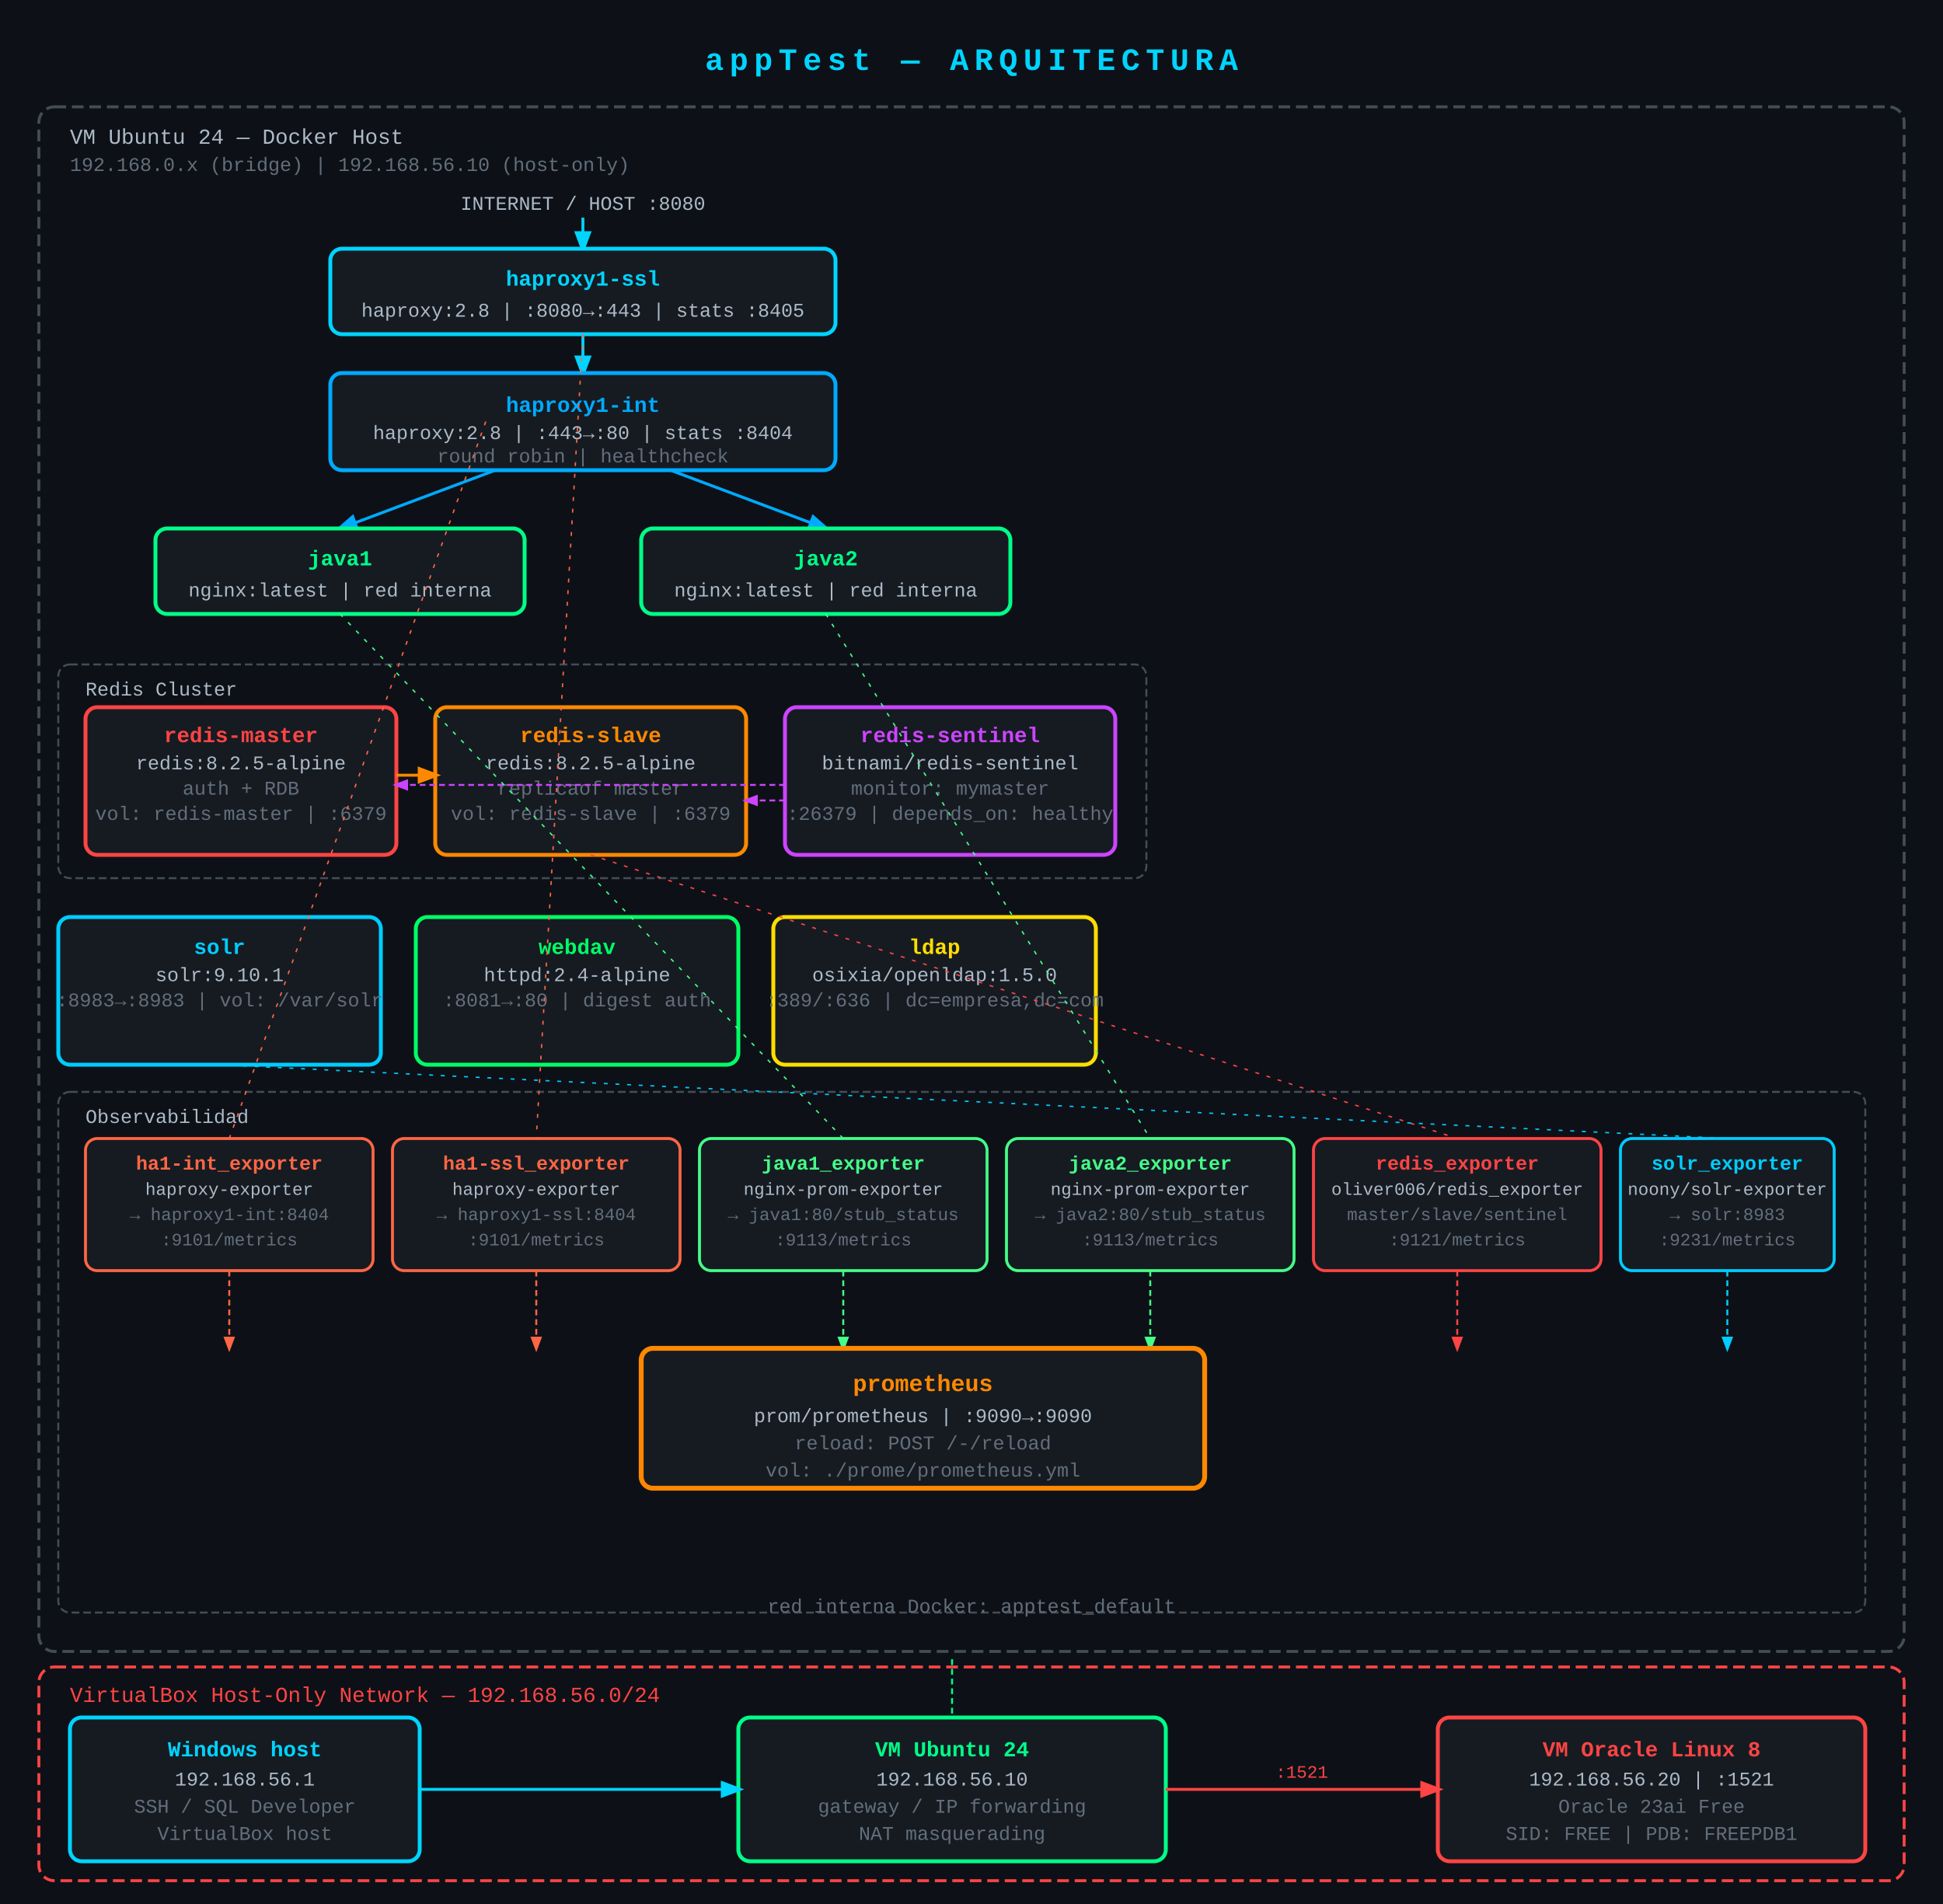
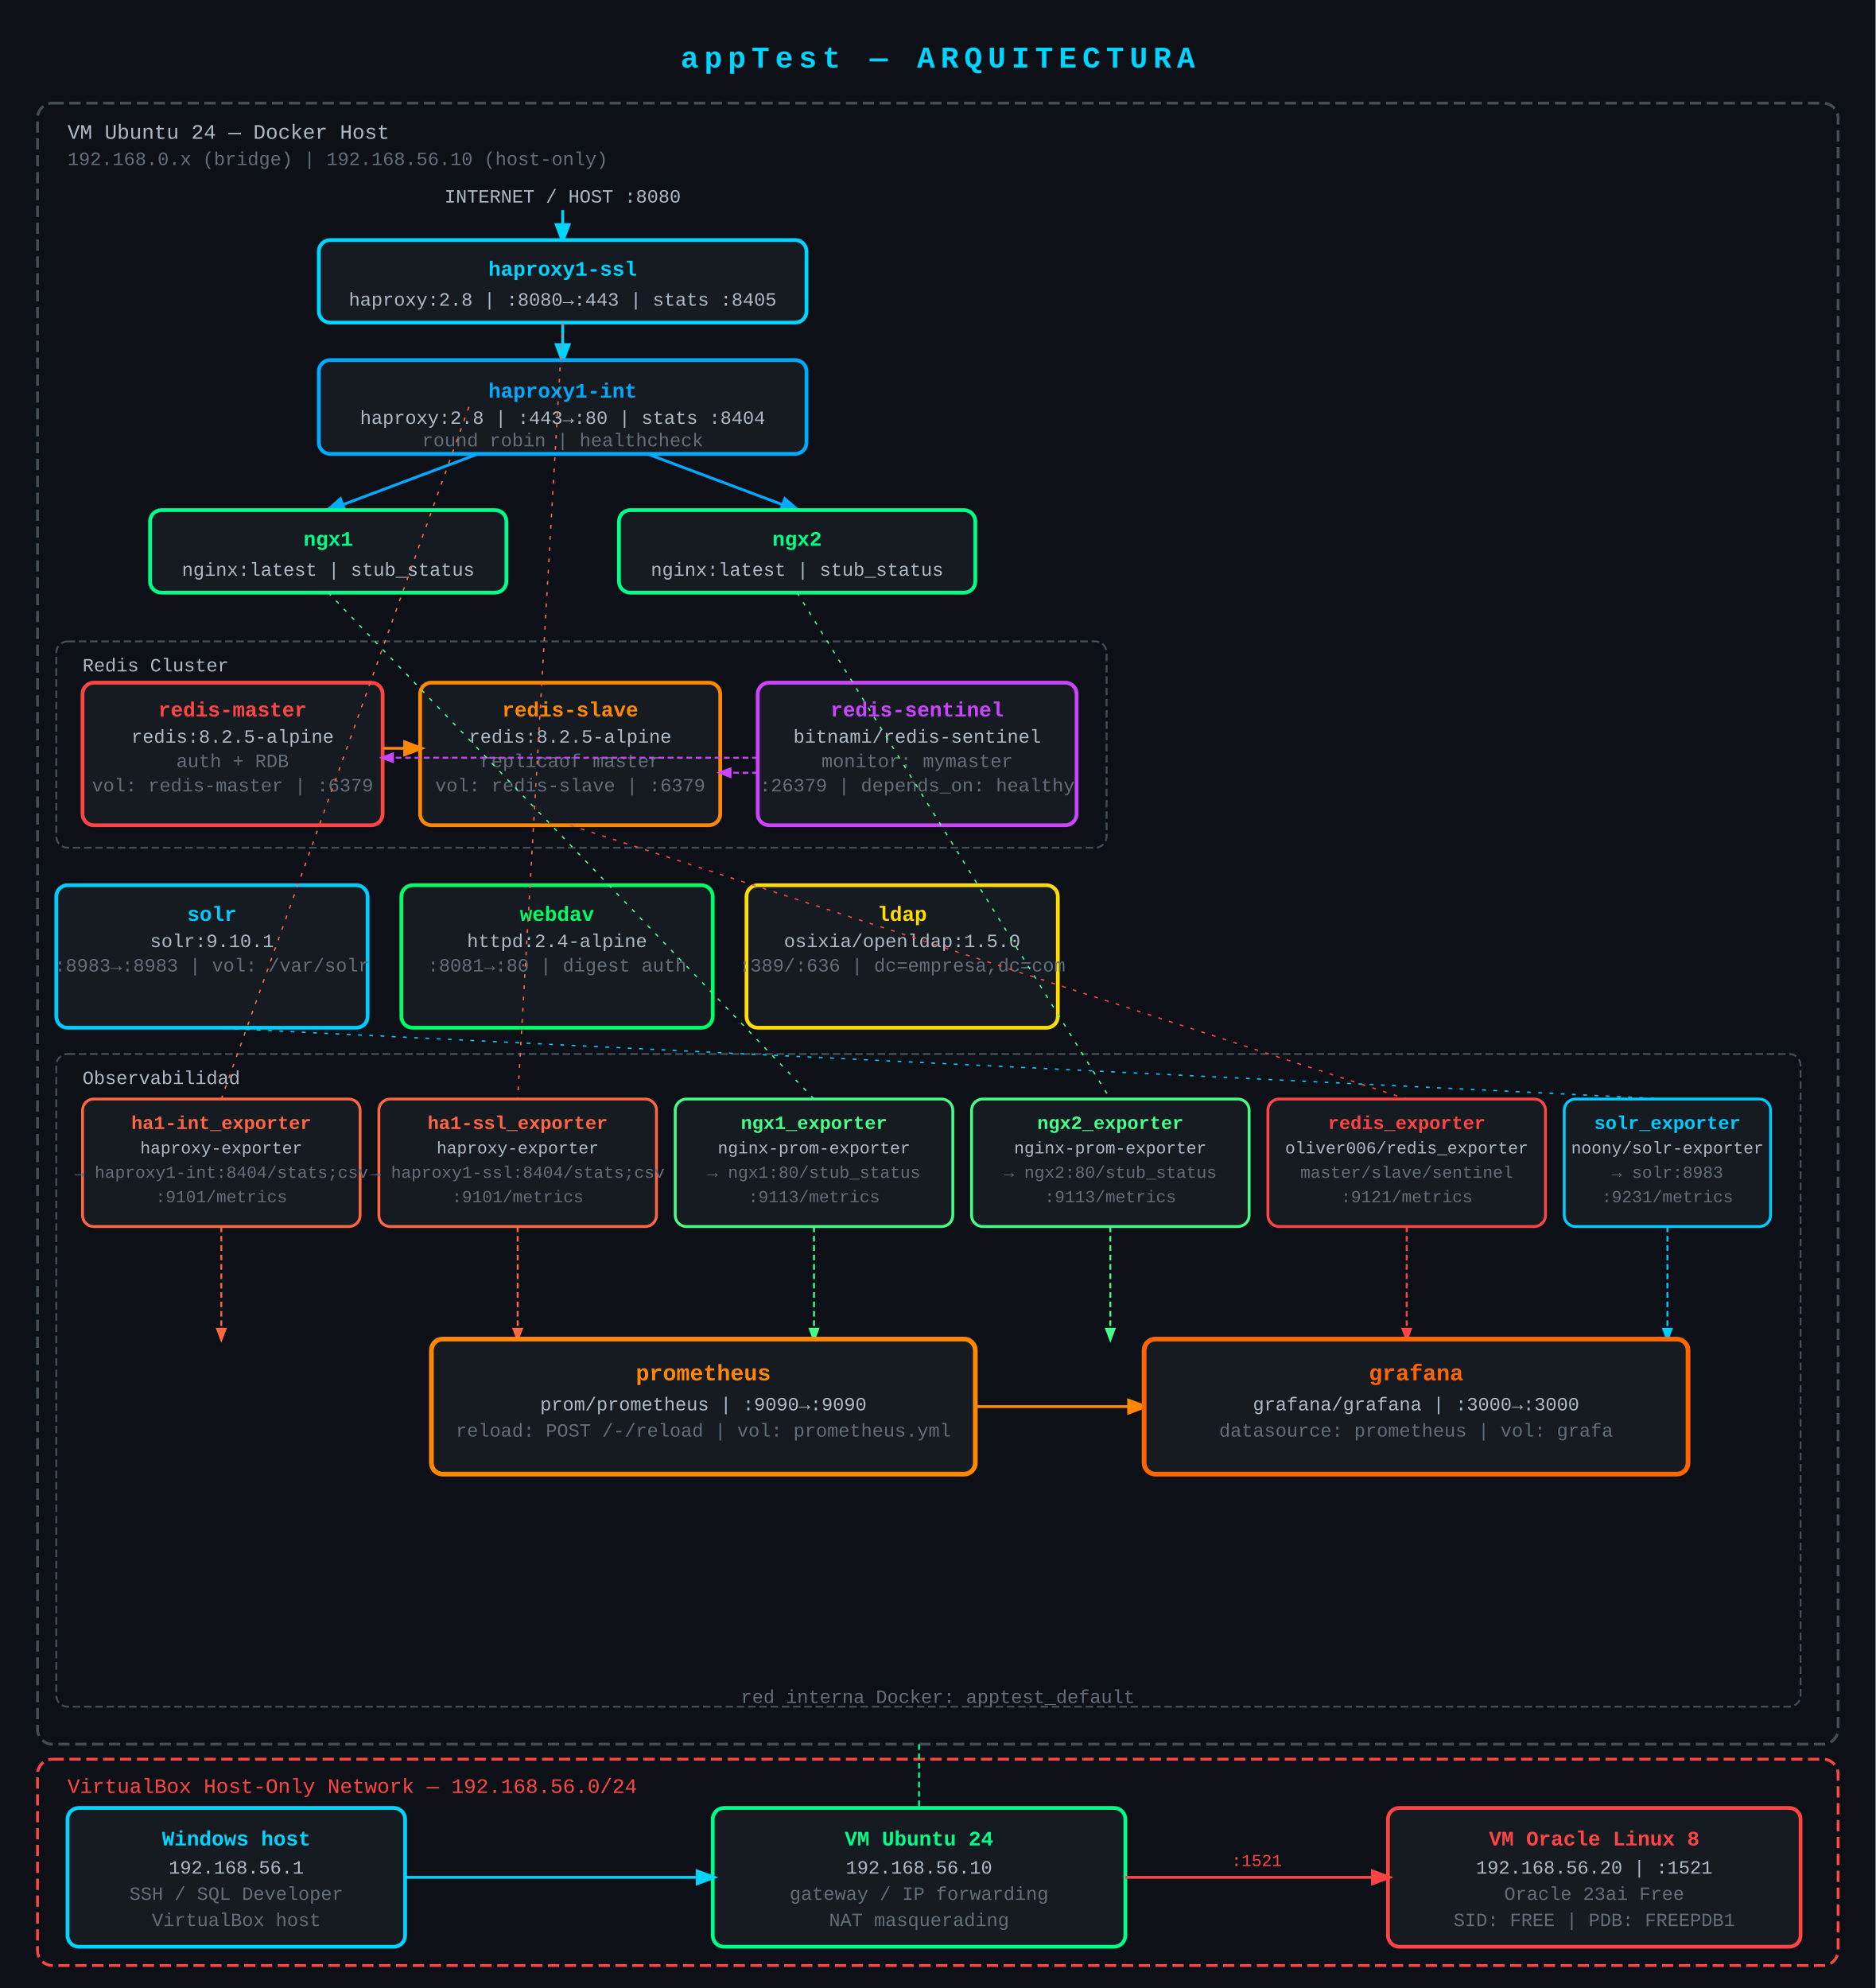
- <svg xmlns="http://www.w3.org/2000/svg" viewBox="0 0 1000 980" font-family="'Courier New', monospace">
-   <rect width="1000" height="980" fill="#0d1117" />
+ <svg xmlns="http://www.w3.org/2000/svg" viewBox="0 0 1000 1060" font-family="'Courier New', monospace">
+   <rect width="1000" height="1060" fill="#0d1117" />
  <text x="500" y="36" text-anchor="middle" font-size="16" font-weight="bold" fill="#00d4ff" letter-spacing="3">appTest — ARQUITECTURA</text>
-   <rect x="20" y="55" width="960" height="795" rx="8" fill="none" stroke="#444d56" stroke-width="1.5" stroke-dasharray="6,3" />
+   <rect x="20" y="55" width="960" height="875" rx="8" fill="none" stroke="#444d56" stroke-width="1.5" stroke-dasharray="6,3" />
  <text x="36" y="74" font-size="11" fill="#adbac7">VM Ubuntu 24 — Docker Host</text>
  <text x="36" y="88" font-size="10" fill="#636e7b">192.168.0.x (bridge)  |  192.168.56.10 (host-only)</text>
  <text x="300" y="108" text-anchor="middle" font-size="10" fill="#adbac7">INTERNET / HOST :8080</text>
  <line x1="300" y1="112" x2="300" y2="128" stroke="#00d4ff" stroke-width="1.5" marker-end="url(#arr-cyan)" />
  <rect x="170" y="128" width="260" height="44" rx="6" fill="#161b22" stroke="#00d4ff" stroke-width="2" />
  <text x="300" y="147" text-anchor="middle" font-size="11" font-weight="bold" fill="#00d4ff">haproxy1-ssl</text>
  <text x="300" y="163" text-anchor="middle" font-size="10" fill="#adbac7">haproxy:2.8  |  :8080→:443  |  stats :8405</text>
  <line x1="300" y1="172" x2="300" y2="192" stroke="#00d4ff" stroke-width="1.5" marker-end="url(#arr-cyan)" />
  <rect x="170" y="192" width="260" height="50" rx="6" fill="#161b22" stroke="#00aaff" stroke-width="2" />
  <text x="300" y="212" text-anchor="middle" font-size="11" font-weight="bold" fill="#00aaff">haproxy1-int</text>
  <text x="300" y="226" text-anchor="middle" font-size="10" fill="#adbac7">haproxy:2.8  |  :443→:80  |  stats :8404</text>
  <text x="300" y="238" text-anchor="middle" font-size="10" fill="#636e7b">round robin  |  healthcheck</text>
  <line x1="255" y1="242" x2="175" y2="272" stroke="#00aaff" stroke-width="1.5" marker-end="url(#arr-blue)" />
  <line x1="345" y1="242" x2="425" y2="272" stroke="#00aaff" stroke-width="1.5" marker-end="url(#arr-blue)" />
  <rect x="80" y="272" width="190" height="44" rx="6" fill="#161b22" stroke="#00ff88" stroke-width="2" />
-   <text x="175" y="291" text-anchor="middle" font-size="11" font-weight="bold" fill="#00ff88">java1</text>
-   <text x="175" y="307" text-anchor="middle" font-size="10" fill="#adbac7">nginx:latest  |  red interna</text>
+   <text x="175" y="291" text-anchor="middle" font-size="11" font-weight="bold" fill="#00ff88">ngx1</text>
+   <text x="175" y="307" text-anchor="middle" font-size="10" fill="#adbac7">nginx:latest  |  stub_status</text>
  <rect x="330" y="272" width="190" height="44" rx="6" fill="#161b22" stroke="#00ff88" stroke-width="2" />
-   <text x="425" y="291" text-anchor="middle" font-size="11" font-weight="bold" fill="#00ff88">java2</text>
-   <text x="425" y="307" text-anchor="middle" font-size="10" fill="#adbac7">nginx:latest  |  red interna</text>
+   <text x="425" y="291" text-anchor="middle" font-size="11" font-weight="bold" fill="#00ff88">ngx2</text>
+   <text x="425" y="307" text-anchor="middle" font-size="10" fill="#adbac7">nginx:latest  |  stub_status</text>
  <rect x="30" y="342" width="560" height="110" rx="6" fill="none" stroke="#444d56" stroke-width="1" stroke-dasharray="4,2" />
  <text x="44" y="358" font-size="10" fill="#adbac7">Redis Cluster</text>
  <rect x="44" y="364" width="160" height="76" rx="6" fill="#161b22" stroke="#ff4444" stroke-width="2" />
  <text x="124" y="382" text-anchor="middle" font-size="11" font-weight="bold" fill="#ff4444">redis-master</text>
  <text x="124" y="396" text-anchor="middle" font-size="10" fill="#adbac7">redis:8.2.5-alpine</text>
  <text x="124" y="409" text-anchor="middle" font-size="10" fill="#636e7b">auth + RDB</text>
  <text x="124" y="422" text-anchor="middle" font-size="10" fill="#636e7b">vol: redis-master  |  :6379</text>
  <rect x="224" y="364" width="160" height="76" rx="6" fill="#161b22" stroke="#ff8800" stroke-width="2" />
  <text x="304" y="382" text-anchor="middle" font-size="11" font-weight="bold" fill="#ff8800">redis-slave</text>
  <text x="304" y="396" text-anchor="middle" font-size="10" fill="#adbac7">redis:8.2.5-alpine</text>
  <text x="304" y="409" text-anchor="middle" font-size="10" fill="#636e7b">replicaof master</text>
  <text x="304" y="422" text-anchor="middle" font-size="10" fill="#636e7b">vol: redis-slave  |  :6379</text>
  <rect x="404" y="364" width="170" height="76" rx="6" fill="#161b22" stroke="#cc44ff" stroke-width="2" />
  <text x="489" y="382" text-anchor="middle" font-size="11" font-weight="bold" fill="#cc44ff">redis-sentinel</text>
  <text x="489" y="396" text-anchor="middle" font-size="10" fill="#adbac7">bitnami/redis-sentinel</text>
  <text x="489" y="409" text-anchor="middle" font-size="10" fill="#636e7b">monitor: mymaster</text>
  <text x="489" y="422" text-anchor="middle" font-size="10" fill="#636e7b">:26379  |  depends_on: healthy</text>
  <line x1="404" y1="404" x2="204" y2="404" stroke="#cc44ff" stroke-width="1" stroke-dasharray="3,2" marker-end="url(#arr-purple)" />
  <line x1="404" y1="412" x2="384" y2="412" stroke="#cc44ff" stroke-width="1" stroke-dasharray="3,2" marker-end="url(#arr-purple)" />
  <line x1="204" y1="399" x2="224" y2="399" stroke="#ff8800" stroke-width="1.5" marker-end="url(#arr-orange)" />
  <rect x="30" y="472" width="166" height="76" rx="6" fill="#161b22" stroke="#00ccff" stroke-width="2" />
  <text x="113" y="491" text-anchor="middle" font-size="11" font-weight="bold" fill="#00ccff">solr</text>
  <text x="113" y="505" text-anchor="middle" font-size="10" fill="#adbac7">solr:9.10.1</text>
  <text x="113" y="518" text-anchor="middle" font-size="10" fill="#636e7b">:8983→:8983  |  vol: /var/solr</text>
  <rect x="214" y="472" width="166" height="76" rx="6" fill="#161b22" stroke="#00ff66" stroke-width="2" />
  <text x="297" y="491" text-anchor="middle" font-size="11" font-weight="bold" fill="#00ff66">webdav</text>
  <text x="297" y="505" text-anchor="middle" font-size="10" fill="#adbac7">httpd:2.4-alpine</text>
  <text x="297" y="518" text-anchor="middle" font-size="10" fill="#636e7b">:8081→:80  |  digest auth</text>
  <rect x="398" y="472" width="166" height="76" rx="6" fill="#161b22" stroke="#ffdd00" stroke-width="2" />
  <text x="481" y="491" text-anchor="middle" font-size="11" font-weight="bold" fill="#ffdd00">ldap</text>
  <text x="481" y="505" text-anchor="middle" font-size="10" fill="#adbac7">osixia/openldap:1.5.0</text>
  <text x="481" y="518" text-anchor="middle" font-size="10" fill="#636e7b">:389/:636  |  dc=empresa,dc=com</text>
-   <rect x="30" y="562" width="930" height="268" rx="6" fill="none" stroke="#444d56" stroke-width="1" stroke-dasharray="4,2" />
+   <rect x="30" y="562" width="930" height="348" rx="6" fill="none" stroke="#444d56" stroke-width="1" stroke-dasharray="4,2" />
  <text x="44" y="578" font-size="10" fill="#adbac7">Observabilidad</text>
  <rect x="44" y="586" width="148" height="68" rx="6" fill="#161b22" stroke="#ff6644" stroke-width="1.5" />
  <text x="118" y="602" text-anchor="middle" font-size="10" font-weight="bold" fill="#ff6644">ha1-int_exporter</text>
  <text x="118" y="615" text-anchor="middle" font-size="9" fill="#adbac7">haproxy-exporter</text>
-   <text x="118" y="628" text-anchor="middle" font-size="9" fill="#636e7b">→ haproxy1-int:8404</text>
+   <text x="118" y="628" text-anchor="middle" font-size="9" fill="#636e7b">→ haproxy1-int:8404/stats;csv</text>
  <text x="118" y="641" text-anchor="middle" font-size="9" fill="#636e7b">:9101/metrics</text>
  <rect x="202" y="586" width="148" height="68" rx="6" fill="#161b22" stroke="#ff6644" stroke-width="1.5" />
  <text x="276" y="602" text-anchor="middle" font-size="10" font-weight="bold" fill="#ff6644">ha1-ssl_exporter</text>
  <text x="276" y="615" text-anchor="middle" font-size="9" fill="#adbac7">haproxy-exporter</text>
-   <text x="276" y="628" text-anchor="middle" font-size="9" fill="#636e7b">→ haproxy1-ssl:8404</text>
+   <text x="276" y="628" text-anchor="middle" font-size="9" fill="#636e7b">→ haproxy1-ssl:8404/stats;csv</text>
  <text x="276" y="641" text-anchor="middle" font-size="9" fill="#636e7b">:9101/metrics</text>
  <rect x="360" y="586" width="148" height="68" rx="6" fill="#161b22" stroke="#44ff88" stroke-width="1.5" />
-   <text x="434" y="602" text-anchor="middle" font-size="10" font-weight="bold" fill="#44ff88">java1_exporter</text>
+   <text x="434" y="602" text-anchor="middle" font-size="10" font-weight="bold" fill="#44ff88">ngx1_exporter</text>
  <text x="434" y="615" text-anchor="middle" font-size="9" fill="#adbac7">nginx-prom-exporter</text>
-   <text x="434" y="628" text-anchor="middle" font-size="9" fill="#636e7b">→ java1:80/stub_status</text>
+   <text x="434" y="628" text-anchor="middle" font-size="9" fill="#636e7b">→ ngx1:80/stub_status</text>
  <text x="434" y="641" text-anchor="middle" font-size="9" fill="#636e7b">:9113/metrics</text>
  <rect x="518" y="586" width="148" height="68" rx="6" fill="#161b22" stroke="#44ff88" stroke-width="1.5" />
-   <text x="592" y="602" text-anchor="middle" font-size="10" font-weight="bold" fill="#44ff88">java2_exporter</text>
+   <text x="592" y="602" text-anchor="middle" font-size="10" font-weight="bold" fill="#44ff88">ngx2_exporter</text>
  <text x="592" y="615" text-anchor="middle" font-size="9" fill="#adbac7">nginx-prom-exporter</text>
-   <text x="592" y="628" text-anchor="middle" font-size="9" fill="#636e7b">→ java2:80/stub_status</text>
+   <text x="592" y="628" text-anchor="middle" font-size="9" fill="#636e7b">→ ngx2:80/stub_status</text>
  <text x="592" y="641" text-anchor="middle" font-size="9" fill="#636e7b">:9113/metrics</text>
  <rect x="676" y="586" width="148" height="68" rx="6" fill="#161b22" stroke="#ff4444" stroke-width="1.5" />
  <text x="750" y="602" text-anchor="middle" font-size="10" font-weight="bold" fill="#ff4444">redis_exporter</text>
  <text x="750" y="615" text-anchor="middle" font-size="9" fill="#adbac7">oliver006/redis_exporter</text>
  <text x="750" y="628" text-anchor="middle" font-size="9" fill="#636e7b">master/slave/sentinel</text>
  <text x="750" y="641" text-anchor="middle" font-size="9" fill="#636e7b">:9121/metrics</text>
  <rect x="834" y="586" width="110" height="68" rx="6" fill="#161b22" stroke="#00ccff" stroke-width="1.5" />
  <text x="889" y="602" text-anchor="middle" font-size="10" font-weight="bold" fill="#00ccff">solr_exporter</text>
  <text x="889" y="615" text-anchor="middle" font-size="9" fill="#adbac7">noony/solr-exporter</text>
  <text x="889" y="628" text-anchor="middle" font-size="9" fill="#636e7b">→ solr:8983</text>
  <text x="889" y="641" text-anchor="middle" font-size="9" fill="#636e7b">:9231/metrics</text>
-   <line x1="118" y1="654" x2="118" y2="694" stroke="#ff6644" stroke-width="1" stroke-dasharray="3,2" marker-end="url(#arr-red)" />
-   <line x1="276" y1="654" x2="276" y2="694" stroke="#ff6644" stroke-width="1" stroke-dasharray="3,2" marker-end="url(#arr-red)" />
-   <line x1="434" y1="654" x2="434" y2="694" stroke="#44ff88" stroke-width="1" stroke-dasharray="3,2" marker-end="url(#arr-green)" />
-   <line x1="592" y1="654" x2="592" y2="694" stroke="#44ff88" stroke-width="1" stroke-dasharray="3,2" marker-end="url(#arr-green)" />
-   <line x1="750" y1="654" x2="750" y2="694" stroke="#ff4444" stroke-width="1" stroke-dasharray="3,2" marker-end="url(#arr-red2)" />
-   <line x1="889" y1="654" x2="889" y2="694" stroke="#00ccff" stroke-width="1" stroke-dasharray="3,2" marker-end="url(#arr-cyan2)" />
-   <rect x="330" y="694" width="290" height="72" rx="6" fill="#161b22" stroke="#ff8800" stroke-width="2.5" />
-   <text x="475" y="716" text-anchor="middle" font-size="12" font-weight="bold" fill="#ff8800">prometheus</text>
-   <text x="475" y="732" text-anchor="middle" font-size="10" fill="#adbac7">prom/prometheus  |  :9090→:9090</text>
-   <text x="475" y="746" text-anchor="middle" font-size="10" fill="#636e7b">reload: POST /-/reload</text>
-   <text x="475" y="760" text-anchor="middle" font-size="10" fill="#636e7b">vol: ./prome/prometheus.yml</text>
+   <line x1="118" y1="654" x2="118" y2="714" stroke="#ff6644" stroke-width="1" stroke-dasharray="3,2" marker-end="url(#arr-red)" />
+   <line x1="276" y1="654" x2="276" y2="714" stroke="#ff6644" stroke-width="1" stroke-dasharray="3,2" marker-end="url(#arr-red)" />
+   <line x1="434" y1="654" x2="434" y2="714" stroke="#44ff88" stroke-width="1" stroke-dasharray="3,2" marker-end="url(#arr-green)" />
+   <line x1="592" y1="654" x2="592" y2="714" stroke="#44ff88" stroke-width="1" stroke-dasharray="3,2" marker-end="url(#arr-green)" />
+   <line x1="750" y1="654" x2="750" y2="714" stroke="#ff4444" stroke-width="1" stroke-dasharray="3,2" marker-end="url(#arr-red2)" />
+   <line x1="889" y1="654" x2="889" y2="714" stroke="#00ccff" stroke-width="1" stroke-dasharray="3,2" marker-end="url(#arr-cyan2)" />
+   <rect x="230" y="714" width="290" height="72" rx="6" fill="#161b22" stroke="#ff8800" stroke-width="2.5" />
+   <text x="375" y="736" text-anchor="middle" font-size="12" font-weight="bold" fill="#ff8800">prometheus</text>
+   <text x="375" y="752" text-anchor="middle" font-size="10" fill="#adbac7">prom/prometheus  |  :9090→:9090</text>
+   <text x="375" y="766" text-anchor="middle" font-size="10" fill="#636e7b">reload: POST /-/reload  |  vol: prometheus.yml</text>
+   <line x1="520" y1="750" x2="610" y2="750" stroke="#ff8800" stroke-width="1.5" marker-end="url(#arr-orange)" />
+   <rect x="610" y="714" width="290" height="72" rx="6" fill="#161b22" stroke="#ff6600" stroke-width="2.5" />
+   <text x="755" y="736" text-anchor="middle" font-size="12" font-weight="bold" fill="#ff6600">grafana</text>
+   <text x="755" y="752" text-anchor="middle" font-size="10" fill="#adbac7">grafana/grafana  |  :3000→:3000</text>
+   <text x="755" y="766" text-anchor="middle" font-size="10" fill="#636e7b">datasource: prometheus  |  vol: grafa</text>
  <line x1="250" y1="217" x2="118" y2="586" stroke="#ff6644" stroke-width="0.7" stroke-dasharray="2,4" />
  <line x1="300" y1="172" x2="276" y2="586" stroke="#ff6644" stroke-width="0.7" stroke-dasharray="2,4" />
  <line x1="175" y1="316" x2="434" y2="586" stroke="#44ff88" stroke-width="0.7" stroke-dasharray="2,4" />
  <line x1="425" y1="316" x2="592" y2="586" stroke="#44ff88" stroke-width="0.7" stroke-dasharray="2,4" />
  <line x1="304" y1="440" x2="750" y2="586" stroke="#ff4444" stroke-width="0.7" stroke-dasharray="2,4" />
  <line x1="113" y1="548" x2="889" y2="586" stroke="#00ccff" stroke-width="0.7" stroke-dasharray="2,4" />
-   <text x="500" y="830" text-anchor="middle" font-size="10" fill="#636e7b">red interna Docker: apptest_default</text>
-   <rect x="20" y="858" width="960" height="110" rx="8" fill="none" stroke="#ff4444" stroke-width="1.5" stroke-dasharray="6,3" />
-   <text x="36" y="876" font-size="11" fill="#ff4444">VirtualBox Host-Only Network — 192.168.56.0/24</text>
-   <rect x="36" y="884" width="180" height="74" rx="6" fill="#161b22" stroke="#00d4ff" stroke-width="2" />
-   <text x="126" y="904" text-anchor="middle" font-size="11" font-weight="bold" fill="#00d4ff">Windows host</text>
-   <text x="126" y="919" text-anchor="middle" font-size="10" fill="#adbac7">192.168.56.1</text>
-   <text x="126" y="933" text-anchor="middle" font-size="10" fill="#636e7b">SSH / SQL Developer</text>
-   <text x="126" y="947" text-anchor="middle" font-size="10" fill="#636e7b">VirtualBox host</text>
-   <rect x="380" y="884" width="220" height="74" rx="6" fill="#161b22" stroke="#00ff88" stroke-width="2" />
-   <text x="490" y="904" text-anchor="middle" font-size="11" font-weight="bold" fill="#00ff88">VM Ubuntu 24</text>
-   <text x="490" y="919" text-anchor="middle" font-size="10" fill="#adbac7">192.168.56.10</text>
-   <text x="490" y="933" text-anchor="middle" font-size="10" fill="#636e7b">gateway / IP forwarding</text>
-   <text x="490" y="947" text-anchor="middle" font-size="10" fill="#636e7b">NAT masquerading</text>
-   <rect x="740" y="884" width="220" height="74" rx="6" fill="#161b22" stroke="#ff4444" stroke-width="2" />
-   <text x="850" y="904" text-anchor="middle" font-size="11" font-weight="bold" fill="#ff4444">VM Oracle Linux 8</text>
-   <text x="850" y="919" text-anchor="middle" font-size="10" fill="#adbac7">192.168.56.20  |  :1521</text>
-   <text x="850" y="933" text-anchor="middle" font-size="10" fill="#636e7b">Oracle 23ai Free</text>
-   <text x="850" y="947" text-anchor="middle" font-size="10" fill="#636e7b">SID: FREE  |  PDB: FREEPDB1</text>
-   <line x1="216" y1="921" x2="380" y2="921" stroke="#00d4ff" stroke-width="1.5" marker-end="url(#arr-cyan)" />
-   <line x1="600" y1="921" x2="740" y2="921" stroke="#ff4444" stroke-width="1.5" marker-end="url(#arr-red2)" />
-   <text x="670" y="915" text-anchor="middle" font-size="9" fill="#ff4444">:1521</text>
-   <line x1="490" y1="854" x2="490" y2="884" stroke="#00ff88" stroke-width="1" stroke-dasharray="3,2" />
+   <text x="500" y="908" text-anchor="middle" font-size="10" fill="#636e7b">red interna Docker: apptest_default</text>
+   <rect x="20" y="938" width="960" height="110" rx="8" fill="none" stroke="#ff4444" stroke-width="1.5" stroke-dasharray="6,3" />
+   <text x="36" y="956" font-size="11" fill="#ff4444">VirtualBox Host-Only Network — 192.168.56.0/24</text>
+   <rect x="36" y="964" width="180" height="74" rx="6" fill="#161b22" stroke="#00d4ff" stroke-width="2" />
+   <text x="126" y="984" text-anchor="middle" font-size="11" font-weight="bold" fill="#00d4ff">Windows host</text>
+   <text x="126" y="999" text-anchor="middle" font-size="10" fill="#adbac7">192.168.56.1</text>
+   <text x="126" y="1013" text-anchor="middle" font-size="10" fill="#636e7b">SSH / SQL Developer</text>
+   <text x="126" y="1027" text-anchor="middle" font-size="10" fill="#636e7b">VirtualBox host</text>
+   <rect x="380" y="964" width="220" height="74" rx="6" fill="#161b22" stroke="#00ff88" stroke-width="2" />
+   <text x="490" y="984" text-anchor="middle" font-size="11" font-weight="bold" fill="#00ff88">VM Ubuntu 24</text>
+   <text x="490" y="999" text-anchor="middle" font-size="10" fill="#adbac7">192.168.56.10</text>
+   <text x="490" y="1013" text-anchor="middle" font-size="10" fill="#636e7b">gateway / IP forwarding</text>
+   <text x="490" y="1027" text-anchor="middle" font-size="10" fill="#636e7b">NAT masquerading</text>
+   <rect x="740" y="964" width="220" height="74" rx="6" fill="#161b22" stroke="#ff4444" stroke-width="2" />
+   <text x="850" y="984" text-anchor="middle" font-size="11" font-weight="bold" fill="#ff4444">VM Oracle Linux 8</text>
+   <text x="850" y="999" text-anchor="middle" font-size="10" fill="#adbac7">192.168.56.20  |  :1521</text>
+   <text x="850" y="1013" text-anchor="middle" font-size="10" fill="#636e7b">Oracle 23ai Free</text>
+   <text x="850" y="1027" text-anchor="middle" font-size="10" fill="#636e7b">SID: FREE  |  PDB: FREEPDB1</text>
+   <line x1="216" y1="1001" x2="380" y2="1001" stroke="#00d4ff" stroke-width="1.5" marker-end="url(#arr-cyan)" />
+   <line x1="600" y1="1001" x2="740" y2="1001" stroke="#ff4444" stroke-width="1.5" marker-end="url(#arr-red2)" />
+   <text x="670" y="995" text-anchor="middle" font-size="9" fill="#ff4444">:1521</text>
+   <line x1="490" y1="930" x2="490" y2="964" stroke="#00ff88" stroke-width="1" stroke-dasharray="3,2" />
  <defs>
    <marker id="arr-cyan" markerWidth="8" markerHeight="8" refX="6" refY="3" orient="auto">
      <path d="M0,0 L0,6 L8,3 z" fill="#00d4ff" />
    </marker>
    <marker id="arr-cyan2" markerWidth="8" markerHeight="8" refX="6" refY="3" orient="auto">
      <path d="M0,0 L0,6 L8,3 z" fill="#00ccff" />
    </marker>
    <marker id="arr-blue" markerWidth="8" markerHeight="8" refX="6" refY="3" orient="auto">
      <path d="M0,0 L0,6 L8,3 z" fill="#00aaff" />
    </marker>
    <marker id="arr-green" markerWidth="8" markerHeight="8" refX="6" refY="3" orient="auto">
      <path d="M0,0 L0,6 L8,3 z" fill="#44ff88" />
    </marker>
    <marker id="arr-red" markerWidth="8" markerHeight="8" refX="6" refY="3" orient="auto">
      <path d="M0,0 L0,6 L8,3 z" fill="#ff6644" />
    </marker>
    <marker id="arr-red2" markerWidth="8" markerHeight="8" refX="6" refY="3" orient="auto">
      <path d="M0,0 L0,6 L8,3 z" fill="#ff4444" />
    </marker>
    <marker id="arr-orange" markerWidth="8" markerHeight="8" refX="6" refY="3" orient="auto">
      <path d="M0,0 L0,6 L8,3 z" fill="#ff8800" />
    </marker>
    <marker id="arr-purple" markerWidth="8" markerHeight="8" refX="6" refY="3" orient="auto">
      <path d="M0,0 L0,6 L8,3 z" fill="#cc44ff" />
    </marker>
  </defs>
</svg>
